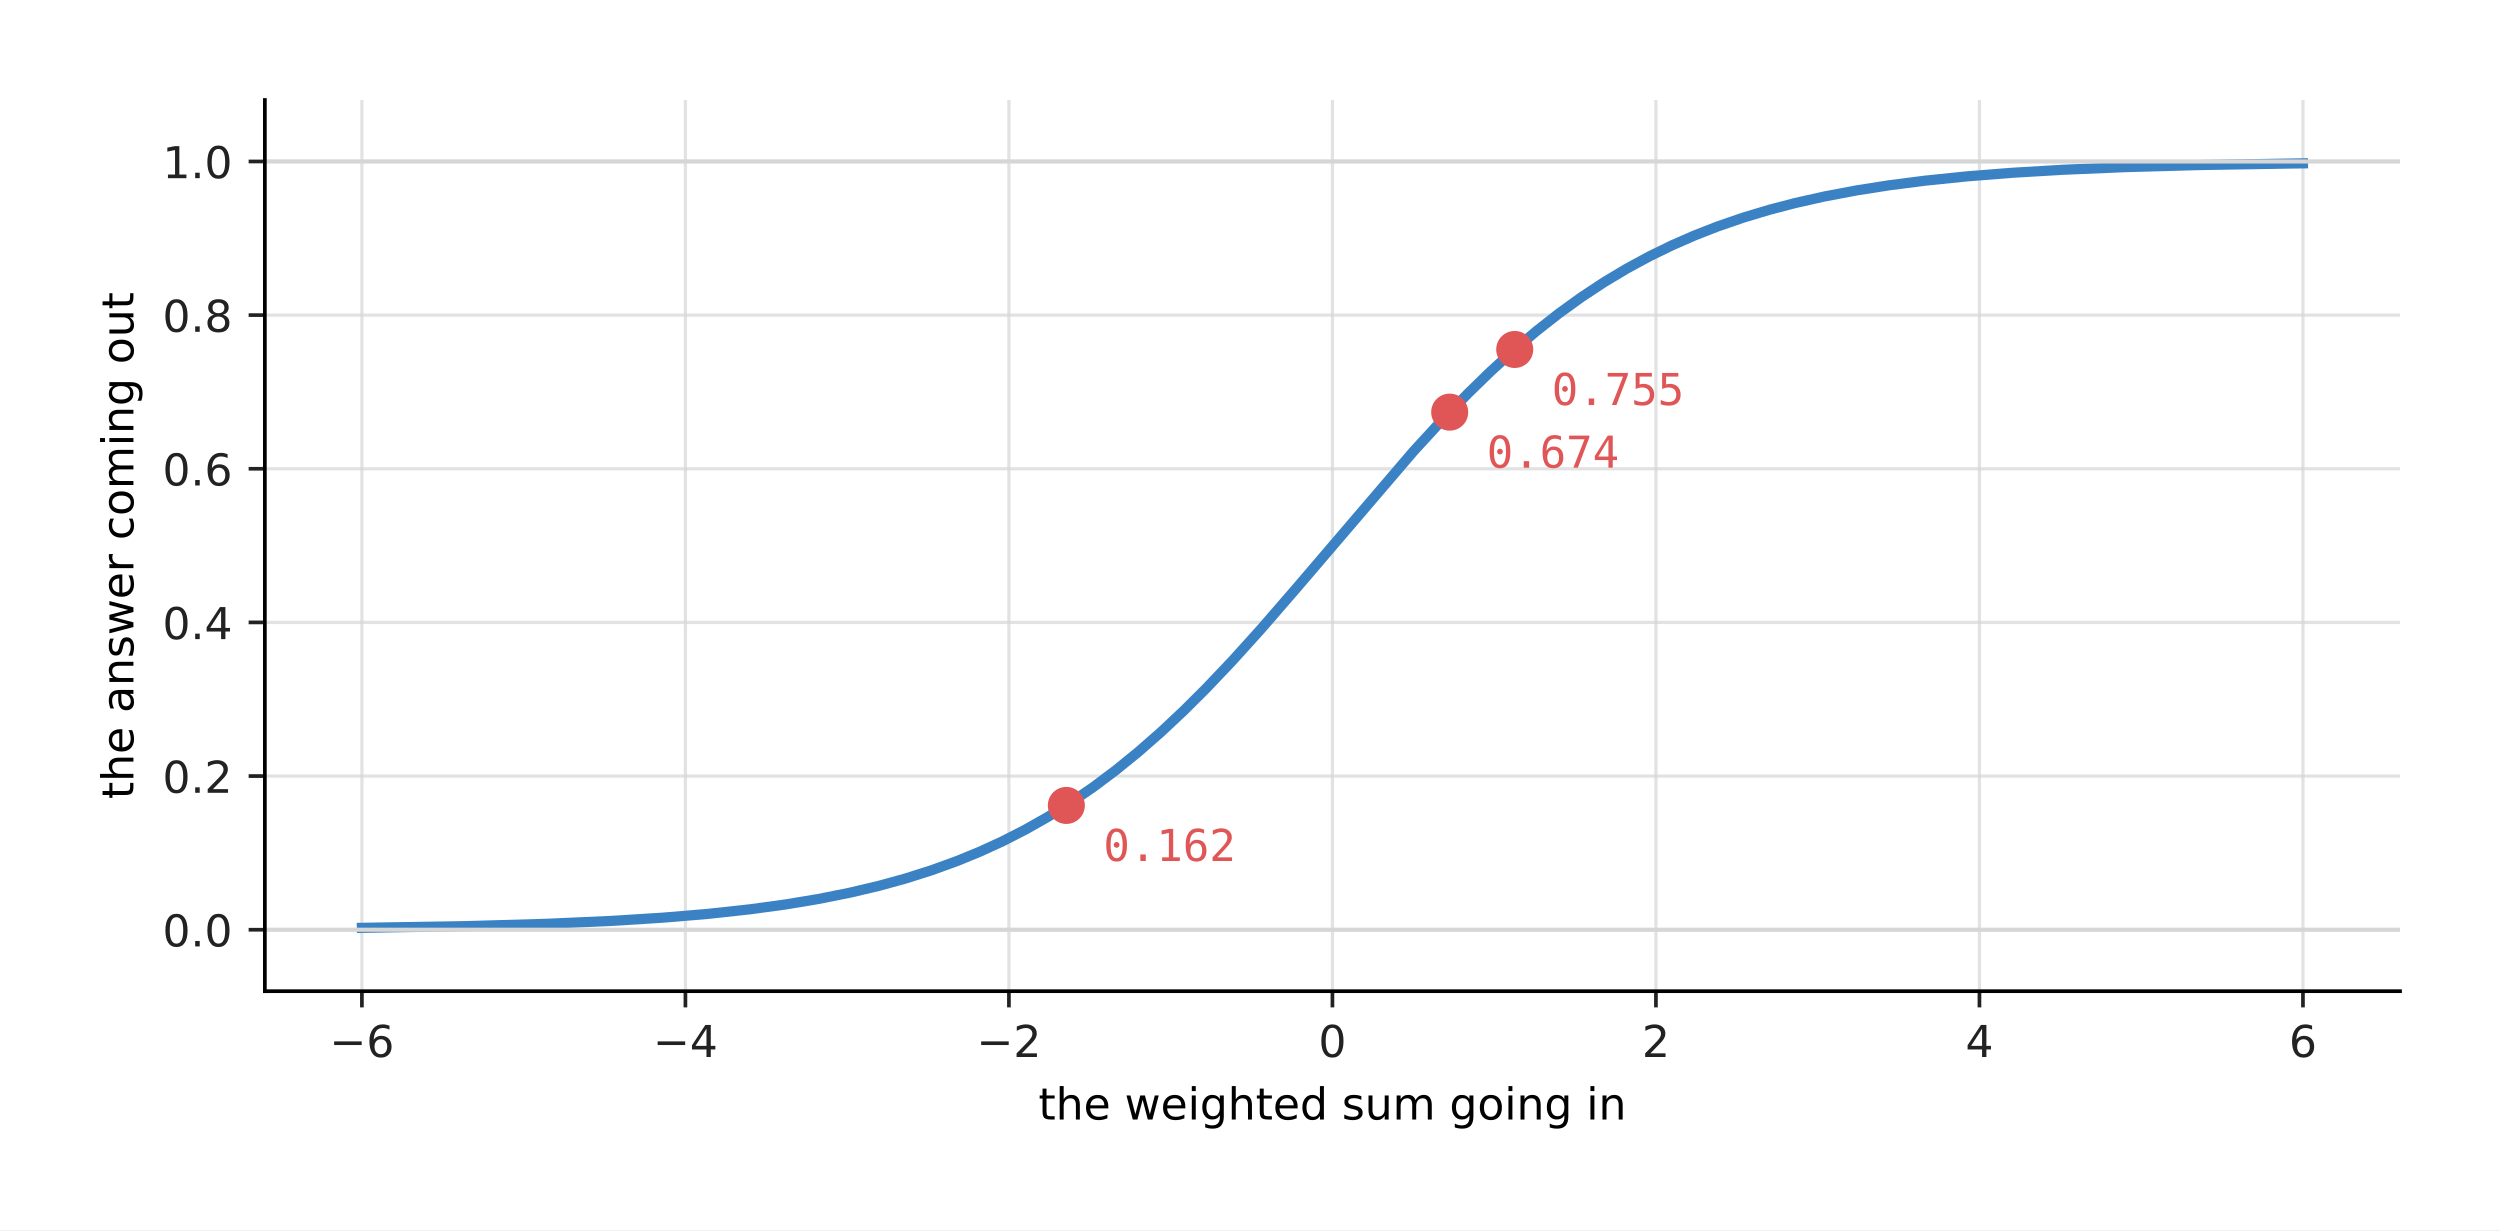
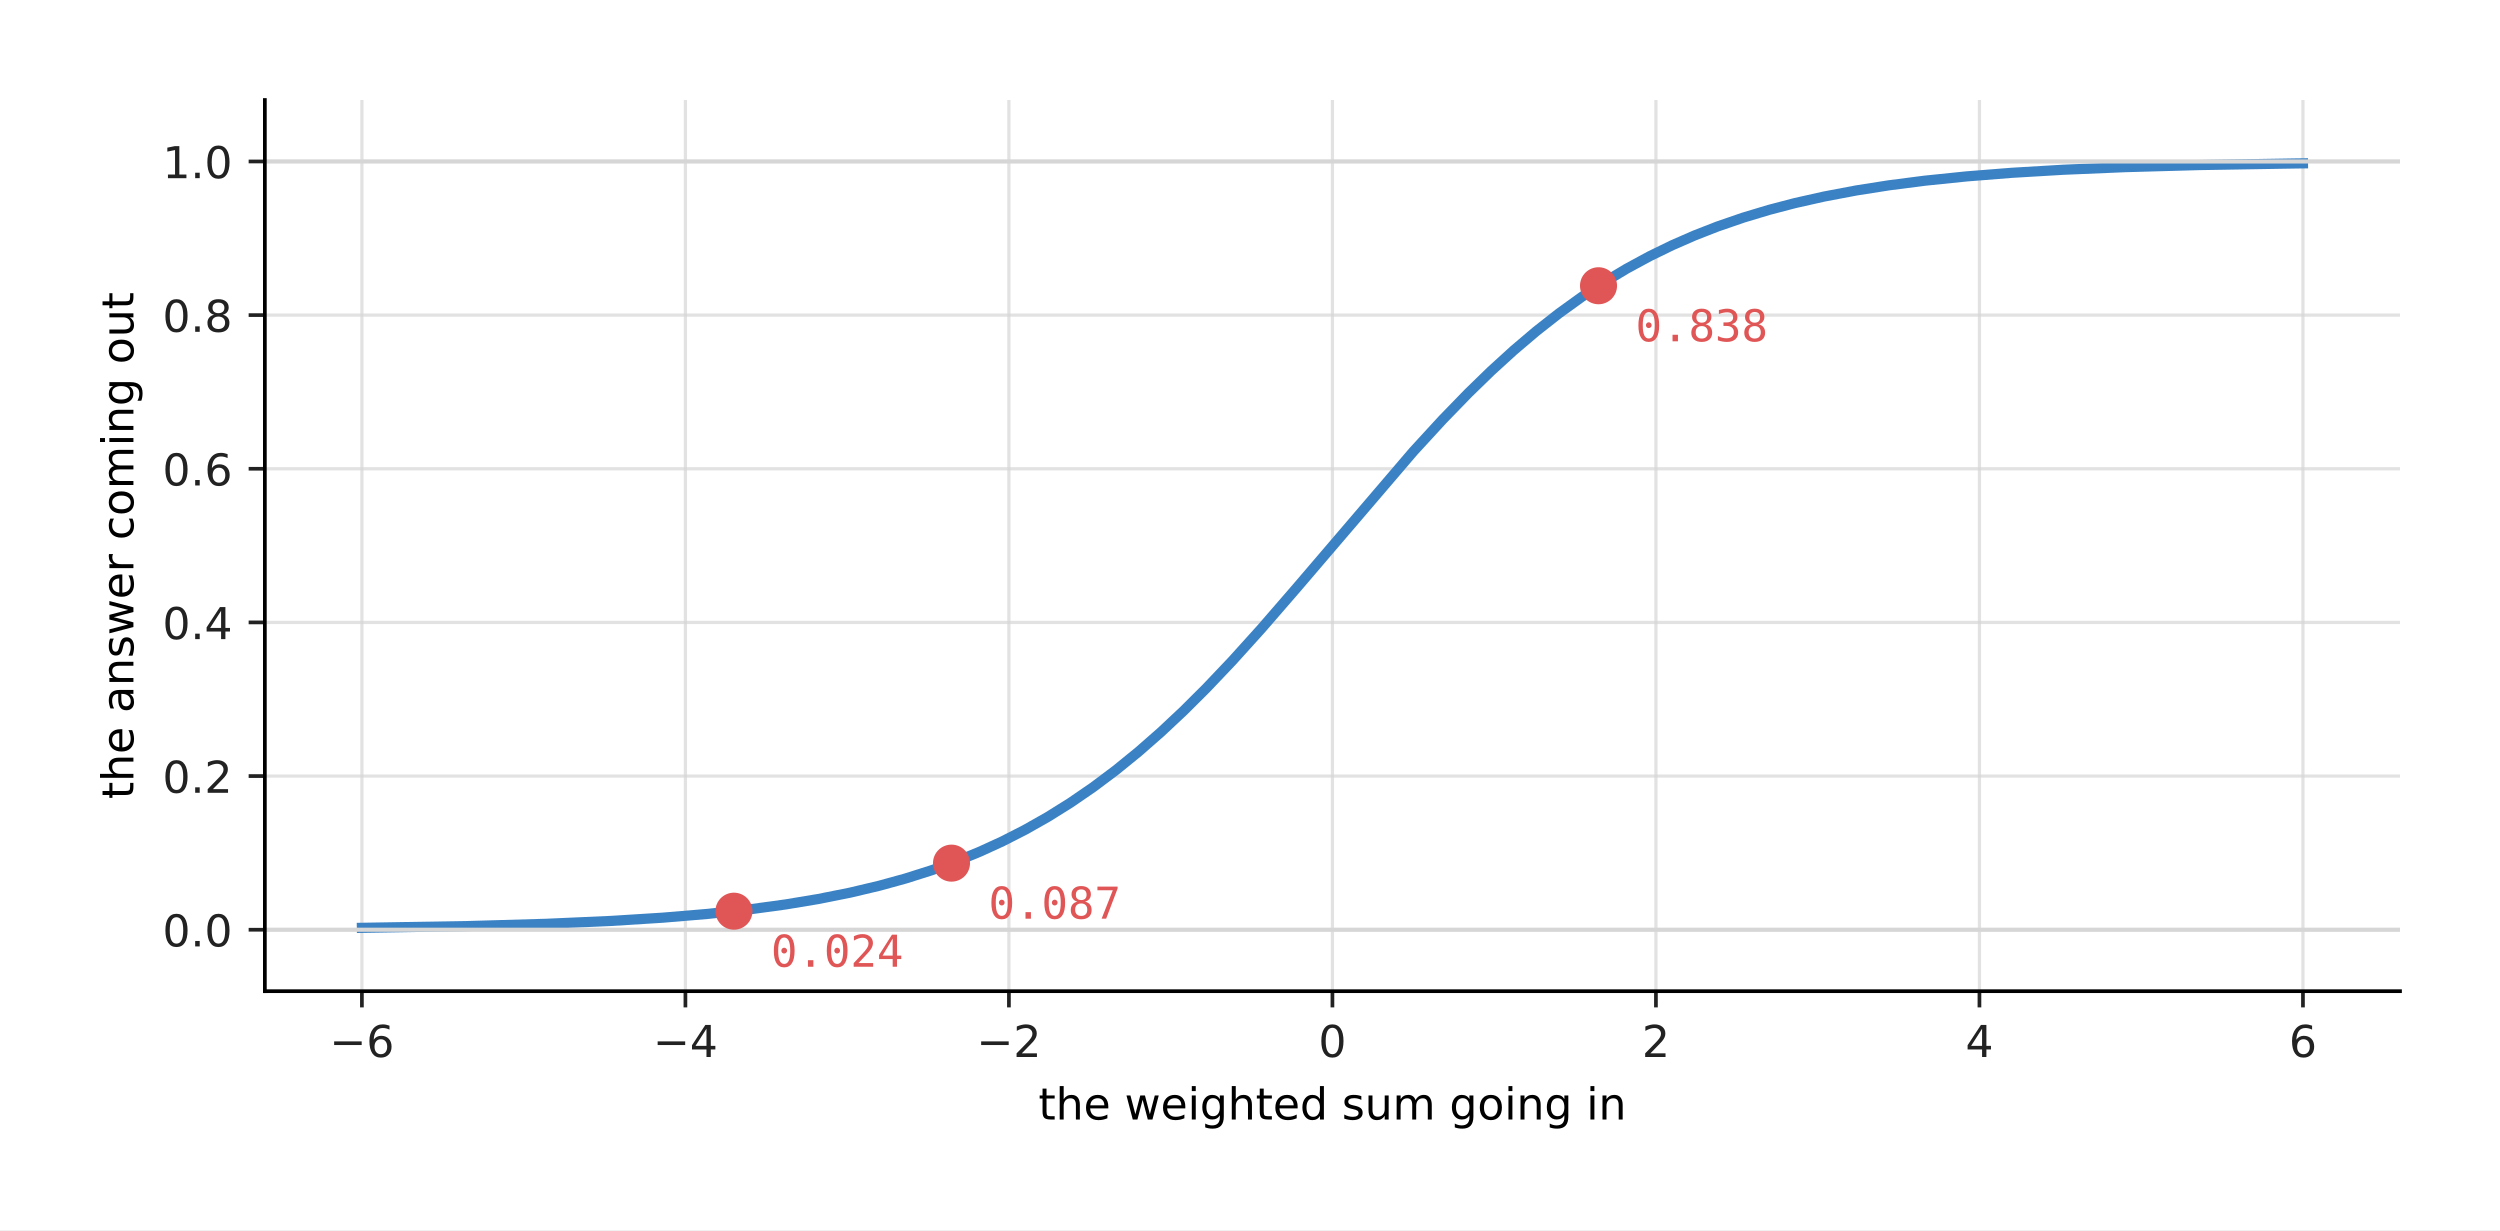
<svg xmlns="http://www.w3.org/2000/svg" xmlns:xlink="http://www.w3.org/1999/xlink" width="540.006pt" height="265.699pt" viewBox="0 0 540.006 265.699" version="1.1">
  <defs>
    <style type="text/css">*{stroke-linejoin: round; stroke-linecap: butt}</style>
  </defs>
  <g id="figure_1">
    <g id="patch_1">
      <path d="M 0 265.699  L 540.006 265.699  L 540.006 0  L 0 0  z " style="fill: #ffffff" />
    </g>
    <g id="axes_1">
      <g id="patch_2">
        <path d="M 57.209 214.098  L 518.406 214.098  L 518.406 21.6  L 57.209 21.6  z " style="fill: #ffffff" />
      </g>
      <g id="matplotlib.axis_1">
        <g id="xtick_1">
          <g id="line2d_1">
-             <path d="M 78.172 214.098  L 78.172 21.6  " clip-path="url(#p8dfd201d42)" style="fill: none; stroke: #d6d6d6; stroke-opacity: 0.7; stroke-width: 0.7; stroke-linecap: square" />
+             <path d="M 78.172 214.098  L 78.172 21.6  " clip-path="url(#pbea975beff)" style="fill: none; stroke: #d6d6d6; stroke-opacity: 0.7; stroke-width: 0.7; stroke-linecap: square" />
          </g>
          <g id="line2d_2">
            <defs>
-               <path id="m3f15ec0ef0" d="M 0 0  L 0 3.5  " style="stroke: #222222; stroke-width: 0.8" />
+               <path id="me11ac6f923" d="M 0 0  L 0 3.5  " style="stroke: #222222; stroke-width: 0.8" />
            </defs>
            <g>
-               <use xlink:href="#m3f15ec0ef0" x="78.172" y="214.098" style="fill: #222222; stroke: #222222; stroke-width: 0.8" />
+               <use xlink:href="#me11ac6f923" x="78.172" y="214.098" style="fill: #222222; stroke: #222222; stroke-width: 0.8" />
            </g>
          </g>
          <g id="text_1">
            <g style="fill: #222222" transform="translate(71.16971 228.3155) scale(0.095 -0.095)">
              <defs>
                <path id="DejaVuSans-c9c" d="M 678 2272  L 4684 2272  L 4684 1741  L 678 1741  L 678 2272  z " transform="scale(0.015625)" />
                <path id="DejaVuSans-19" d="M 2113 2584  Q 1688 2584 1439 2293  Q 1191 2003 1191 1497  Q 1191 994 1439 701  Q 1688 409 2113 409  Q 2538 409 2786 701  Q 3034 994 3034 1497  Q 3034 2003 2786 2293  Q 2538 2584 2113 2584  z M 3366 4563  L 3366 3988  Q 3128 4100 2886 4159  Q 2644 4219 2406 4219  Q 1781 4219 1451 3797  Q 1122 3375 1075 2522  Q 1259 2794 1537 2939  Q 1816 3084 2150 3084  Q 2853 3084 3261 2657  Q 3669 2231 3669 1497  Q 3669 778 3244 343  Q 2819 -91 2113 -91  Q 1303 -91 875 529  Q 447 1150 447 2328  Q 447 3434 972 4092  Q 1497 4750 2381 4750  Q 2619 4750 2861 4703  Q 3103 4656 3366 4563  z " transform="scale(0.015625)" />
              </defs>
              <use xlink:href="#DejaVuSans-c9c" />
              <use xlink:href="#DejaVuSans-19" transform="translate(83.79688 0)" />
            </g>
          </g>
        </g>
        <g id="xtick_2">
          <g id="line2d_3">
-             <path d="M 148.051 214.098  L 148.051 21.6  " clip-path="url(#p8dfd201d42)" style="fill: none; stroke: #d6d6d6; stroke-opacity: 0.7; stroke-width: 0.7; stroke-linecap: square" />
+             <path d="M 148.051 214.098  L 148.051 21.6  " clip-path="url(#pbea975beff)" style="fill: none; stroke: #d6d6d6; stroke-opacity: 0.7; stroke-width: 0.7; stroke-linecap: square" />
          </g>
          <g id="line2d_4">
            <g>
-               <use xlink:href="#m3f15ec0ef0" x="148.051" y="214.098" style="fill: #222222; stroke: #222222; stroke-width: 0.8" />
+               <use xlink:href="#me11ac6f923" x="148.051" y="214.098" style="fill: #222222; stroke: #222222; stroke-width: 0.8" />
            </g>
          </g>
          <g id="text_2">
            <g style="fill: #222222" transform="translate(141.0482 228.3155) scale(0.095 -0.095)">
              <defs>
                <path id="DejaVuSans-17" d="M 2419 4116  L 825 1625  L 2419 1625  L 2419 4116  z M 2253 4666  L 3047 4666  L 3047 1625  L 3713 1625  L 3713 1100  L 3047 1100  L 3047 0  L 2419 0  L 2419 1100  L 313 1100  L 313 1709  L 2253 4666  z " transform="scale(0.015625)" />
              </defs>
              <use xlink:href="#DejaVuSans-c9c" />
              <use xlink:href="#DejaVuSans-17" transform="translate(83.79688 0)" />
            </g>
          </g>
        </g>
        <g id="xtick_3">
          <g id="line2d_5">
-             <path d="M 217.929 214.098  L 217.929 21.6  " clip-path="url(#p8dfd201d42)" style="fill: none; stroke: #d6d6d6; stroke-opacity: 0.7; stroke-width: 0.7; stroke-linecap: square" />
+             <path d="M 217.929 214.098  L 217.929 21.6  " clip-path="url(#pbea975beff)" style="fill: none; stroke: #d6d6d6; stroke-opacity: 0.7; stroke-width: 0.7; stroke-linecap: square" />
          </g>
          <g id="line2d_6">
            <g>
-               <use xlink:href="#m3f15ec0ef0" x="217.929" y="214.098" style="fill: #222222; stroke: #222222; stroke-width: 0.8" />
+               <use xlink:href="#me11ac6f923" x="217.929" y="214.098" style="fill: #222222; stroke: #222222; stroke-width: 0.8" />
            </g>
          </g>
          <g id="text_3">
            <g style="fill: #222222" transform="translate(210.9266 228.3155) scale(0.095 -0.095)">
              <defs>
                <path id="DejaVuSans-15" d="M 1228 531  L 3431 531  L 3431 0  L 469 0  L 469 531  Q 828 903 1448 1529  Q 2069 2156 2228 2338  Q 2531 2678 2651 2914  Q 2772 3150 2772 3378  Q 2772 3750 2511 3984  Q 2250 4219 1831 4219  Q 1534 4219 1204 4116  Q 875 4013 500 3803  L 500 4441  Q 881 4594 1212 4672  Q 1544 4750 1819 4750  Q 2544 4750 2975 4387  Q 3406 4025 3406 3419  Q 3406 3131 3298 2873  Q 3191 2616 2906 2266  Q 2828 2175 2409 1742  Q 1991 1309 1228 531  z " transform="scale(0.015625)" />
              </defs>
              <use xlink:href="#DejaVuSans-c9c" />
              <use xlink:href="#DejaVuSans-15" transform="translate(83.79688 0)" />
            </g>
          </g>
        </g>
        <g id="xtick_4">
          <g id="line2d_7">
-             <path d="M 287.808 214.098  L 287.808 21.6  " clip-path="url(#p8dfd201d42)" style="fill: none; stroke: #d6d6d6; stroke-opacity: 0.7; stroke-width: 0.7; stroke-linecap: square" />
+             <path d="M 287.808 214.098  L 287.808 21.6  " clip-path="url(#pbea975beff)" style="fill: none; stroke: #d6d6d6; stroke-opacity: 0.7; stroke-width: 0.7; stroke-linecap: square" />
          </g>
          <g id="line2d_8">
            <g>
-               <use xlink:href="#m3f15ec0ef0" x="287.808" y="214.098" style="fill: #222222; stroke: #222222; stroke-width: 0.8" />
+               <use xlink:href="#me11ac6f923" x="287.808" y="214.098" style="fill: #222222; stroke: #222222; stroke-width: 0.8" />
            </g>
          </g>
          <g id="text_4">
            <g style="fill: #222222" transform="translate(284.7854 228.3155) scale(0.095 -0.095)">
              <defs>
                <path id="DejaVuSans-13" d="M 2034 4250  Q 1547 4250 1301 3770  Q 1056 3291 1056 2328  Q 1056 1369 1301 889  Q 1547 409 2034 409  Q 2525 409 2770 889  Q 3016 1369 3016 2328  Q 3016 3291 2770 3770  Q 2525 4250 2034 4250  z M 2034 4750  Q 2819 4750 3233 4129  Q 3647 3509 3647 2328  Q 3647 1150 3233 529  Q 2819 -91 2034 -91  Q 1250 -91 836 529  Q 422 1150 422 2328  Q 422 3509 836 4129  Q 1250 4750 2034 4750  z " transform="scale(0.015625)" />
              </defs>
              <use xlink:href="#DejaVuSans-13" />
            </g>
          </g>
        </g>
        <g id="xtick_5">
          <g id="line2d_9">
-             <path d="M 357.686 214.098  L 357.686 21.6  " clip-path="url(#p8dfd201d42)" style="fill: none; stroke: #d6d6d6; stroke-opacity: 0.7; stroke-width: 0.7; stroke-linecap: square" />
+             <path d="M 357.686 214.098  L 357.686 21.6  " clip-path="url(#pbea975beff)" style="fill: none; stroke: #d6d6d6; stroke-opacity: 0.7; stroke-width: 0.7; stroke-linecap: square" />
          </g>
          <g id="line2d_10">
            <g>
-               <use xlink:href="#m3f15ec0ef0" x="357.686" y="214.098" style="fill: #222222; stroke: #222222; stroke-width: 0.8" />
+               <use xlink:href="#me11ac6f923" x="357.686" y="214.098" style="fill: #222222; stroke: #222222; stroke-width: 0.8" />
            </g>
          </g>
          <g id="text_5">
            <g style="fill: #222222" transform="translate(354.6639 228.3155) scale(0.095 -0.095)">
              <use xlink:href="#DejaVuSans-15" />
            </g>
          </g>
        </g>
        <g id="xtick_6">
          <g id="line2d_11">
-             <path d="M 427.564 214.098  L 427.564 21.6  " clip-path="url(#p8dfd201d42)" style="fill: none; stroke: #d6d6d6; stroke-opacity: 0.7; stroke-width: 0.7; stroke-linecap: square" />
+             <path d="M 427.564 214.098  L 427.564 21.6  " clip-path="url(#pbea975beff)" style="fill: none; stroke: #d6d6d6; stroke-opacity: 0.7; stroke-width: 0.7; stroke-linecap: square" />
          </g>
          <g id="line2d_12">
            <g>
-               <use xlink:href="#m3f15ec0ef0" x="427.564" y="214.098" style="fill: #222222; stroke: #222222; stroke-width: 0.8" />
+               <use xlink:href="#me11ac6f923" x="427.564" y="214.098" style="fill: #222222; stroke: #222222; stroke-width: 0.8" />
            </g>
          </g>
          <g id="text_6">
            <g style="fill: #222222" transform="translate(424.5423 228.3155) scale(0.095 -0.095)">
              <use xlink:href="#DejaVuSans-17" />
            </g>
          </g>
        </g>
        <g id="xtick_7">
          <g id="line2d_13">
-             <path d="M 497.443 214.098  L 497.443 21.6  " clip-path="url(#p8dfd201d42)" style="fill: none; stroke: #d6d6d6; stroke-opacity: 0.7; stroke-width: 0.7; stroke-linecap: square" />
+             <path d="M 497.443 214.098  L 497.443 21.6  " clip-path="url(#pbea975beff)" style="fill: none; stroke: #d6d6d6; stroke-opacity: 0.7; stroke-width: 0.7; stroke-linecap: square" />
          </g>
          <g id="line2d_14">
            <g>
-               <use xlink:href="#m3f15ec0ef0" x="497.443" y="214.098" style="fill: #222222; stroke: #222222; stroke-width: 0.8" />
+               <use xlink:href="#me11ac6f923" x="497.443" y="214.098" style="fill: #222222; stroke: #222222; stroke-width: 0.8" />
            </g>
          </g>
          <g id="text_7">
            <g style="fill: #222222" transform="translate(494.4208 228.3155) scale(0.095 -0.095)">
              <use xlink:href="#DejaVuSans-19" />
            </g>
          </g>
        </g>
        <g id="text_8">
          <g transform="translate(224.312 241.8163) scale(0.095 -0.095)">
            <defs>
              <path id="DejaVuSans-57" d="M 1172 4494  L 1172 3500  L 2356 3500  L 2356 3053  L 1172 3053  L 1172 1153  Q 1172 725 1289 603  Q 1406 481 1766 481  L 2356 481  L 2356 0  L 1766 0  Q 1100 0 847 248  Q 594 497 594 1153  L 594 3053  L 172 3053  L 172 3500  L 594 3500  L 594 4494  L 1172 4494  z " transform="scale(0.015625)" />
              <path id="DejaVuSans-4b" d="M 3513 2113  L 3513 0  L 2938 0  L 2938 2094  Q 2938 2591 2744 2837  Q 2550 3084 2163 3084  Q 1697 3084 1428 2787  Q 1159 2491 1159 1978  L 1159 0  L 581 0  L 581 4863  L 1159 4863  L 1159 2956  Q 1366 3272 1645 3428  Q 1925 3584 2291 3584  Q 2894 3584 3203 3211  Q 3513 2838 3513 2113  z " transform="scale(0.015625)" />
              <path id="DejaVuSans-48" d="M 3597 1894  L 3597 1613  L 953 1613  Q 991 1019 1311 708  Q 1631 397 2203 397  Q 2534 397 2845 478  Q 3156 559 3463 722  L 3463 178  Q 3153 47 2828 -22  Q 2503 -91 2169 -91  Q 1331 -91 842 396  Q 353 884 353 1716  Q 353 2575 817 3079  Q 1281 3584 2069 3584  Q 2775 3584 3186 3129  Q 3597 2675 3597 1894  z M 3022 2063  Q 3016 2534 2758 2815  Q 2500 3097 2075 3097  Q 1594 3097 1305 2825  Q 1016 2553 972 2059  L 3022 2063  z " transform="scale(0.015625)" />
              <path id="DejaVuSans-3" transform="scale(0.015625)" />
              <path id="DejaVuSans-5a" d="M 269 3500  L 844 3500  L 1563 769  L 2278 3500  L 2956 3500  L 3675 769  L 4391 3500  L 4966 3500  L 4050 0  L 3372 0  L 2619 2869  L 1863 0  L 1184 0  L 269 3500  z " transform="scale(0.015625)" />
              <path id="DejaVuSans-4c" d="M 603 3500  L 1178 3500  L 1178 0  L 603 0  L 603 3500  z M 603 4863  L 1178 4863  L 1178 4134  L 603 4134  L 603 4863  z " transform="scale(0.015625)" />
              <path id="DejaVuSans-4a" d="M 2906 1791  Q 2906 2416 2648 2759  Q 2391 3103 1925 3103  Q 1463 3103 1205 2759  Q 947 2416 947 1791  Q 947 1169 1205 825  Q 1463 481 1925 481  Q 2391 481 2648 825  Q 2906 1169 2906 1791  z M 3481 434  Q 3481 -459 3084 -895  Q 2688 -1331 1869 -1331  Q 1566 -1331 1297 -1286  Q 1028 -1241 775 -1147  L 775 -588  Q 1028 -725 1275 -790  Q 1522 -856 1778 -856  Q 2344 -856 2625 -561  Q 2906 -266 2906 331  L 2906 616  Q 2728 306 2450 153  Q 2172 0 1784 0  Q 1141 0 747 490  Q 353 981 353 1791  Q 353 2603 747 3093  Q 1141 3584 1784 3584  Q 2172 3584 2450 3431  Q 2728 3278 2906 2969  L 2906 3500  L 3481 3500  L 3481 434  z " transform="scale(0.015625)" />
              <path id="DejaVuSans-47" d="M 2906 2969  L 2906 4863  L 3481 4863  L 3481 0  L 2906 0  L 2906 525  Q 2725 213 2448 61  Q 2172 -91 1784 -91  Q 1150 -91 751 415  Q 353 922 353 1747  Q 353 2572 751 3078  Q 1150 3584 1784 3584  Q 2172 3584 2448 3432  Q 2725 3281 2906 2969  z M 947 1747  Q 947 1113 1208 752  Q 1469 391 1925 391  Q 2381 391 2643 752  Q 2906 1113 2906 1747  Q 2906 2381 2643 2742  Q 2381 3103 1925 3103  Q 1469 3103 1208 2742  Q 947 2381 947 1747  z " transform="scale(0.015625)" />
              <path id="DejaVuSans-56" d="M 2834 3397  L 2834 2853  Q 2591 2978 2328 3040  Q 2066 3103 1784 3103  Q 1356 3103 1142 2972  Q 928 2841 928 2578  Q 928 2378 1081 2264  Q 1234 2150 1697 2047  L 1894 2003  Q 2506 1872 2764 1633  Q 3022 1394 3022 966  Q 3022 478 2636 193  Q 2250 -91 1575 -91  Q 1294 -91 989 -36  Q 684 19 347 128  L 347 722  Q 666 556 975 473  Q 1284 391 1588 391  Q 1994 391 2212 530  Q 2431 669 2431 922  Q 2431 1156 2273 1281  Q 2116 1406 1581 1522  L 1381 1569  Q 847 1681 609 1914  Q 372 2147 372 2553  Q 372 3047 722 3315  Q 1072 3584 1716 3584  Q 2034 3584 2315 3537  Q 2597 3491 2834 3397  z " transform="scale(0.015625)" />
              <path id="DejaVuSans-58" d="M 544 1381  L 544 3500  L 1119 3500  L 1119 1403  Q 1119 906 1312 657  Q 1506 409 1894 409  Q 2359 409 2629 706  Q 2900 1003 2900 1516  L 2900 3500  L 3475 3500  L 3475 0  L 2900 0  L 2900 538  Q 2691 219 2414 64  Q 2138 -91 1772 -91  Q 1169 -91 856 284  Q 544 659 544 1381  z M 1991 3584  L 1991 3584  z " transform="scale(0.015625)" />
              <path id="DejaVuSans-50" d="M 3328 2828  Q 3544 3216 3844 3400  Q 4144 3584 4550 3584  Q 5097 3584 5394 3201  Q 5691 2819 5691 2113  L 5691 0  L 5113 0  L 5113 2094  Q 5113 2597 4934 2840  Q 4756 3084 4391 3084  Q 3944 3084 3684 2787  Q 3425 2491 3425 1978  L 3425 0  L 2847 0  L 2847 2094  Q 2847 2600 2669 2842  Q 2491 3084 2119 3084  Q 1678 3084 1418 2786  Q 1159 2488 1159 1978  L 1159 0  L 581 0  L 581 3500  L 1159 3500  L 1159 2956  Q 1356 3278 1631 3431  Q 1906 3584 2284 3584  Q 2666 3584 2933 3390  Q 3200 3197 3328 2828  z " transform="scale(0.015625)" />
              <path id="DejaVuSans-52" d="M 1959 3097  Q 1497 3097 1228 2736  Q 959 2375 959 1747  Q 959 1119 1226 758  Q 1494 397 1959 397  Q 2419 397 2687 759  Q 2956 1122 2956 1747  Q 2956 2369 2687 2733  Q 2419 3097 1959 3097  z M 1959 3584  Q 2709 3584 3137 3096  Q 3566 2609 3566 1747  Q 3566 888 3137 398  Q 2709 -91 1959 -91  Q 1206 -91 779 398  Q 353 888 353 1747  Q 353 2609 779 3096  Q 1206 3584 1959 3584  z " transform="scale(0.015625)" />
              <path id="DejaVuSans-51" d="M 3513 2113  L 3513 0  L 2938 0  L 2938 2094  Q 2938 2591 2744 2837  Q 2550 3084 2163 3084  Q 1697 3084 1428 2787  Q 1159 2491 1159 1978  L 1159 0  L 581 0  L 581 3500  L 1159 3500  L 1159 2956  Q 1366 3272 1645 3428  Q 1925 3584 2291 3584  Q 2894 3584 3203 3211  Q 3513 2838 3513 2113  z " transform="scale(0.015625)" />
            </defs>
            <use xlink:href="#DejaVuSans-57" />
            <use xlink:href="#DejaVuSans-4b" transform="translate(39.20312 0)" />
            <use xlink:href="#DejaVuSans-48" transform="translate(102.5781 0)" />
            <use xlink:href="#DejaVuSans-3" transform="translate(164.1094 0)" />
            <use xlink:href="#DejaVuSans-5a" transform="translate(195.8906 0)" />
            <use xlink:href="#DejaVuSans-48" transform="translate(277.6719 0)" />
            <use xlink:href="#DejaVuSans-4c" transform="translate(339.2031 0)" />
            <use xlink:href="#DejaVuSans-4a" transform="translate(366.9844 0)" />
            <use xlink:href="#DejaVuSans-4b" transform="translate(430.4688 0)" />
            <use xlink:href="#DejaVuSans-57" transform="translate(493.8438 0)" />
            <use xlink:href="#DejaVuSans-48" transform="translate(533.0469 0)" />
            <use xlink:href="#DejaVuSans-47" transform="translate(594.5781 0)" />
            <use xlink:href="#DejaVuSans-3" transform="translate(658.0625 0)" />
            <use xlink:href="#DejaVuSans-56" transform="translate(689.8438 0)" />
            <use xlink:href="#DejaVuSans-58" transform="translate(741.9375 0)" />
            <use xlink:href="#DejaVuSans-50" transform="translate(805.3125 0)" />
            <use xlink:href="#DejaVuSans-3" transform="translate(902.7188 0)" />
            <use xlink:href="#DejaVuSans-4a" transform="translate(934.5 0)" />
            <use xlink:href="#DejaVuSans-52" transform="translate(997.9844 0)" />
            <use xlink:href="#DejaVuSans-4c" transform="translate(1059.172 0)" />
            <use xlink:href="#DejaVuSans-51" transform="translate(1086.953 0)" />
            <use xlink:href="#DejaVuSans-4a" transform="translate(1150.328 0)" />
            <use xlink:href="#DejaVuSans-3" transform="translate(1213.812 0)" />
            <use xlink:href="#DejaVuSans-4c" transform="translate(1245.594 0)" />
            <use xlink:href="#DejaVuSans-51" transform="translate(1273.375 0)" />
          </g>
        </g>
      </g>
      <g id="matplotlib.axis_2">
        <g id="ytick_1">
          <g id="line2d_15">
-             <path d="M 57.209 200.822  L 518.406 200.822  " clip-path="url(#p8dfd201d42)" style="fill: none; stroke: #d6d6d6; stroke-opacity: 0.7; stroke-width: 0.7; stroke-linecap: square" />
+             <path d="M 57.209 200.822  L 518.406 200.822  " clip-path="url(#pbea975beff)" style="fill: none; stroke: #d6d6d6; stroke-opacity: 0.7; stroke-width: 0.7; stroke-linecap: square" />
          </g>
          <g id="line2d_16">
            <defs>
-               <path id="m5bce397b2a" d="M 0 0  L -3.5 0  " style="stroke: #222222; stroke-width: 0.8" />
+               <path id="mde65f0d5f0" d="M 0 0  L -3.5 0  " style="stroke: #222222; stroke-width: 0.8" />
            </defs>
            <g>
-               <use xlink:href="#m5bce397b2a" x="57.209" y="200.822" style="fill: #222222; stroke: #222222; stroke-width: 0.8" />
+               <use xlink:href="#mde65f0d5f0" x="57.209" y="200.822" style="fill: #222222; stroke: #222222; stroke-width: 0.8" />
            </g>
          </g>
          <g id="text_9">
            <g style="fill: #222222" transform="translate(35.10074 204.431) scale(0.095 -0.095)">
              <defs>
                <path id="DejaVuSans-11" d="M 684 794  L 1344 794  L 1344 0  L 684 0  L 684 794  z " transform="scale(0.015625)" />
              </defs>
              <use xlink:href="#DejaVuSans-13" />
              <use xlink:href="#DejaVuSans-11" transform="translate(63.625 0)" />
              <use xlink:href="#DejaVuSans-13" transform="translate(95.40625 0)" />
            </g>
          </g>
        </g>
        <g id="ytick_2">
          <g id="line2d_17">
-             <path d="M 57.209 167.633  L 518.406 167.633  " clip-path="url(#p8dfd201d42)" style="fill: none; stroke: #d6d6d6; stroke-opacity: 0.7; stroke-width: 0.7; stroke-linecap: square" />
+             <path d="M 57.209 167.633  L 518.406 167.633  " clip-path="url(#pbea975beff)" style="fill: none; stroke: #d6d6d6; stroke-opacity: 0.7; stroke-width: 0.7; stroke-linecap: square" />
          </g>
          <g id="line2d_18">
            <g>
-               <use xlink:href="#m5bce397b2a" x="57.209" y="167.633" style="fill: #222222; stroke: #222222; stroke-width: 0.8" />
+               <use xlink:href="#mde65f0d5f0" x="57.209" y="167.633" style="fill: #222222; stroke: #222222; stroke-width: 0.8" />
            </g>
          </g>
          <g id="text_10">
            <g style="fill: #222222" transform="translate(35.10074 171.2417) scale(0.095 -0.095)">
              <use xlink:href="#DejaVuSans-13" />
              <use xlink:href="#DejaVuSans-11" transform="translate(63.625 0)" />
              <use xlink:href="#DejaVuSans-15" transform="translate(95.40625 0)" />
            </g>
          </g>
        </g>
        <g id="ytick_3">
          <g id="line2d_19">
-             <path d="M 57.209 134.444  L 518.406 134.444  " clip-path="url(#p8dfd201d42)" style="fill: none; stroke: #d6d6d6; stroke-opacity: 0.7; stroke-width: 0.7; stroke-linecap: square" />
+             <path d="M 57.209 134.444  L 518.406 134.444  " clip-path="url(#pbea975beff)" style="fill: none; stroke: #d6d6d6; stroke-opacity: 0.7; stroke-width: 0.7; stroke-linecap: square" />
          </g>
          <g id="line2d_20">
            <g>
-               <use xlink:href="#m5bce397b2a" x="57.209" y="134.444" style="fill: #222222; stroke: #222222; stroke-width: 0.8" />
+               <use xlink:href="#mde65f0d5f0" x="57.209" y="134.444" style="fill: #222222; stroke: #222222; stroke-width: 0.8" />
            </g>
          </g>
          <g id="text_11">
            <g style="fill: #222222" transform="translate(35.10074 138.0524) scale(0.095 -0.095)">
              <use xlink:href="#DejaVuSans-13" />
              <use xlink:href="#DejaVuSans-11" transform="translate(63.625 0)" />
              <use xlink:href="#DejaVuSans-17" transform="translate(95.40625 0)" />
            </g>
          </g>
        </g>
        <g id="ytick_4">
          <g id="line2d_21">
-             <path d="M 57.209 101.254  L 518.406 101.254  " clip-path="url(#p8dfd201d42)" style="fill: none; stroke: #d6d6d6; stroke-opacity: 0.7; stroke-width: 0.7; stroke-linecap: square" />
+             <path d="M 57.209 101.254  L 518.406 101.254  " clip-path="url(#pbea975beff)" style="fill: none; stroke: #d6d6d6; stroke-opacity: 0.7; stroke-width: 0.7; stroke-linecap: square" />
          </g>
          <g id="line2d_22">
            <g>
-               <use xlink:href="#m5bce397b2a" x="57.209" y="101.254" style="fill: #222222; stroke: #222222; stroke-width: 0.8" />
+               <use xlink:href="#mde65f0d5f0" x="57.209" y="101.254" style="fill: #222222; stroke: #222222; stroke-width: 0.8" />
            </g>
          </g>
          <g id="text_12">
            <g style="fill: #222222" transform="translate(35.10074 104.8631) scale(0.095 -0.095)">
              <use xlink:href="#DejaVuSans-13" />
              <use xlink:href="#DejaVuSans-11" transform="translate(63.625 0)" />
              <use xlink:href="#DejaVuSans-19" transform="translate(95.40625 0)" />
            </g>
          </g>
        </g>
        <g id="ytick_5">
          <g id="line2d_23">
-             <path d="M 57.209 68.065  L 518.406 68.065  " clip-path="url(#p8dfd201d42)" style="fill: none; stroke: #d6d6d6; stroke-opacity: 0.7; stroke-width: 0.7; stroke-linecap: square" />
+             <path d="M 57.209 68.065  L 518.406 68.065  " clip-path="url(#pbea975beff)" style="fill: none; stroke: #d6d6d6; stroke-opacity: 0.7; stroke-width: 0.7; stroke-linecap: square" />
          </g>
          <g id="line2d_24">
            <g>
-               <use xlink:href="#m5bce397b2a" x="57.209" y="68.065" style="fill: #222222; stroke: #222222; stroke-width: 0.8" />
+               <use xlink:href="#mde65f0d5f0" x="57.209" y="68.065" style="fill: #222222; stroke: #222222; stroke-width: 0.8" />
            </g>
          </g>
          <g id="text_13">
            <g style="fill: #222222" transform="translate(35.10074 71.67387) scale(0.095 -0.095)">
              <defs>
                <path id="DejaVuSans-1b" d="M 2034 2216  Q 1584 2216 1326 1975  Q 1069 1734 1069 1313  Q 1069 891 1326 650  Q 1584 409 2034 409  Q 2484 409 2743 651  Q 3003 894 3003 1313  Q 3003 1734 2745 1975  Q 2488 2216 2034 2216  z M 1403 2484  Q 997 2584 770 2862  Q 544 3141 544 3541  Q 544 4100 942 4425  Q 1341 4750 2034 4750  Q 2731 4750 3128 4425  Q 3525 4100 3525 3541  Q 3525 3141 3298 2862  Q 3072 2584 2669 2484  Q 3125 2378 3379 2068  Q 3634 1759 3634 1313  Q 3634 634 3220 271  Q 2806 -91 2034 -91  Q 1263 -91 848 271  Q 434 634 434 1313  Q 434 1759 690 2068  Q 947 2378 1403 2484  z M 1172 3481  Q 1172 3119 1398 2916  Q 1625 2713 2034 2713  Q 2441 2713 2670 2916  Q 2900 3119 2900 3481  Q 2900 3844 2670 4047  Q 2441 4250 2034 4250  Q 1625 4250 1398 4047  Q 1172 3844 1172 3481  z " transform="scale(0.015625)" />
              </defs>
              <use xlink:href="#DejaVuSans-13" />
              <use xlink:href="#DejaVuSans-11" transform="translate(63.625 0)" />
              <use xlink:href="#DejaVuSans-1b" transform="translate(95.40625 0)" />
            </g>
          </g>
        </g>
        <g id="ytick_6">
          <g id="line2d_25">
-             <path d="M 57.209 34.876  L 518.406 34.876  " clip-path="url(#p8dfd201d42)" style="fill: none; stroke: #d6d6d6; stroke-opacity: 0.7; stroke-width: 0.7; stroke-linecap: square" />
+             <path d="M 57.209 34.876  L 518.406 34.876  " clip-path="url(#pbea975beff)" style="fill: none; stroke: #d6d6d6; stroke-opacity: 0.7; stroke-width: 0.7; stroke-linecap: square" />
          </g>
          <g id="line2d_26">
            <g>
-               <use xlink:href="#m5bce397b2a" x="57.209" y="34.876" style="fill: #222222; stroke: #222222; stroke-width: 0.8" />
+               <use xlink:href="#mde65f0d5f0" x="57.209" y="34.876" style="fill: #222222; stroke: #222222; stroke-width: 0.8" />
            </g>
          </g>
          <g id="text_14">
            <g style="fill: #222222" transform="translate(35.10074 38.48459) scale(0.095 -0.095)">
              <defs>
                <path id="DejaVuSans-14" d="M 794 531  L 1825 531  L 1825 4091  L 703 3866  L 703 4441  L 1819 4666  L 2450 4666  L 2450 531  L 3481 531  L 3481 0  L 794 0  L 794 531  z " transform="scale(0.015625)" />
              </defs>
              <use xlink:href="#DejaVuSans-14" />
              <use xlink:href="#DejaVuSans-11" transform="translate(63.625 0)" />
              <use xlink:href="#DejaVuSans-13" transform="translate(95.40625 0)" />
            </g>
          </g>
        </g>
        <g id="text_15">
          <g transform="translate(28.81852 172.5978) rotate(-90) scale(0.095 -0.095)">
            <defs>
              <path id="DejaVuSans-44" d="M 2194 1759  Q 1497 1759 1228 1600  Q 959 1441 959 1056  Q 959 750 1161 570  Q 1363 391 1709 391  Q 2188 391 2477 730  Q 2766 1069 2766 1631  L 2766 1759  L 2194 1759  z M 3341 1997  L 3341 0  L 2766 0  L 2766 531  Q 2569 213 2275 61  Q 1981 -91 1556 -91  Q 1019 -91 701 211  Q 384 513 384 1019  Q 384 1609 779 1909  Q 1175 2209 1959 2209  L 2766 2209  L 2766 2266  Q 2766 2663 2505 2880  Q 2244 3097 1772 3097  Q 1472 3097 1187 3025  Q 903 2953 641 2809  L 641 3341  Q 956 3463 1253 3523  Q 1550 3584 1831 3584  Q 2591 3584 2966 3190  Q 3341 2797 3341 1997  z " transform="scale(0.015625)" />
              <path id="DejaVuSans-55" d="M 2631 2963  Q 2534 3019 2420 3045  Q 2306 3072 2169 3072  Q 1681 3072 1420 2755  Q 1159 2438 1159 1844  L 1159 0  L 581 0  L 581 3500  L 1159 3500  L 1159 2956  Q 1341 3275 1631 3429  Q 1922 3584 2338 3584  Q 2397 3584 2469 3576  Q 2541 3569 2628 3553  L 2631 2963  z " transform="scale(0.015625)" />
              <path id="DejaVuSans-46" d="M 3122 3366  L 3122 2828  Q 2878 2963 2633 3030  Q 2388 3097 2138 3097  Q 1578 3097 1268 2742  Q 959 2388 959 1747  Q 959 1106 1268 751  Q 1578 397 2138 397  Q 2388 397 2633 464  Q 2878 531 3122 666  L 3122 134  Q 2881 22 2623 -34  Q 2366 -91 2075 -91  Q 1284 -91 818 406  Q 353 903 353 1747  Q 353 2603 823 3093  Q 1294 3584 2113 3584  Q 2378 3584 2631 3529  Q 2884 3475 3122 3366  z " transform="scale(0.015625)" />
            </defs>
            <use xlink:href="#DejaVuSans-57" />
            <use xlink:href="#DejaVuSans-4b" transform="translate(39.20312 0)" />
            <use xlink:href="#DejaVuSans-48" transform="translate(102.5781 0)" />
            <use xlink:href="#DejaVuSans-3" transform="translate(164.1094 0)" />
            <use xlink:href="#DejaVuSans-44" transform="translate(195.8906 0)" />
            <use xlink:href="#DejaVuSans-51" transform="translate(257.1719 0)" />
            <use xlink:href="#DejaVuSans-56" transform="translate(320.5469 0)" />
            <use xlink:href="#DejaVuSans-5a" transform="translate(372.6406 0)" />
            <use xlink:href="#DejaVuSans-48" transform="translate(454.4219 0)" />
            <use xlink:href="#DejaVuSans-55" transform="translate(515.9531 0)" />
            <use xlink:href="#DejaVuSans-3" transform="translate(557.0625 0)" />
            <use xlink:href="#DejaVuSans-46" transform="translate(588.8438 0)" />
            <use xlink:href="#DejaVuSans-52" transform="translate(643.8281 0)" />
            <use xlink:href="#DejaVuSans-50" transform="translate(705.0156 0)" />
            <use xlink:href="#DejaVuSans-4c" transform="translate(802.4219 0)" />
            <use xlink:href="#DejaVuSans-51" transform="translate(830.2031 0)" />
            <use xlink:href="#DejaVuSans-4a" transform="translate(893.5781 0)" />
            <use xlink:href="#DejaVuSans-3" transform="translate(957.0625 0)" />
            <use xlink:href="#DejaVuSans-52" transform="translate(988.8438 0)" />
            <use xlink:href="#DejaVuSans-58" transform="translate(1050.031 0)" />
            <use xlink:href="#DejaVuSans-57" transform="translate(1113.406 0)" />
          </g>
        </g>
      </g>
      <g id="line2d_27">
-         <path d="M 78.172 200.412  L 101.232 200.03  L 118.003 199.546  L 131.979 198.925  L 143.159 198.221  L 152.942 197.398  L 162.026 196.408  L 169.713 195.358  L 176.701 194.197  L 183.689 192.801  L 189.978 191.309  L 195.568 189.769  L 201.158 187.999  L 206.749 185.973  L 211.64 183.968  L 216.532 181.727  L 221.423 179.231  L 226.315 176.463  L 231.206 173.407  L 236.098 170.051  L 240.989 166.387  L 245.881 162.41  L 250.772 158.122  L 255.664 153.534  L 260.555 148.662  L 266.145 142.777  L 272.434 135.814  L 280.121 126.939  L 305.277 97.527  L 311.566 90.677  L 317.157 84.914  L 322.048 80.161  L 326.94 75.7  L 331.831 71.546  L 336.723 67.703  L 341.614 64.171  L 346.505 60.945  L 351.397 58.014  L 356.288 55.365  L 361.18 52.98  L 366.071 50.842  L 370.963 48.933  L 376.553 47.007  L 382.144 45.326  L 387.734 43.864  L 394.023 42.451  L 401.011 41.13  L 407.999 40.031  L 415.685 39.039  L 424.769 38.104  L 434.552 37.327  L 445.733 36.663  L 459.01 36.102  L 475.082 35.652  L 496.045 35.303  L 497.443 35.286  L 497.443 35.286  " clip-path="url(#p8dfd201d42)" style="fill: none; stroke: #3b82c4; stroke-width: 2.2; stroke-linecap: square" />
+         <path d="M 78.172 200.412  L 101.232 200.03  L 118.003 199.546  L 131.979 198.925  L 143.159 198.221  L 152.942 197.398  L 162.026 196.408  L 169.713 195.358  L 176.701 194.197  L 183.689 192.801  L 189.978 191.309  L 195.568 189.769  L 201.158 187.999  L 206.749 185.973  L 211.64 183.968  L 216.532 181.727  L 221.423 179.231  L 226.315 176.463  L 231.206 173.407  L 236.098 170.051  L 240.989 166.387  L 245.881 162.41  L 250.772 158.122  L 255.664 153.534  L 260.555 148.662  L 266.145 142.777  L 272.434 135.814  L 280.121 126.939  L 305.277 97.527  L 311.566 90.677  L 317.157 84.914  L 322.048 80.161  L 326.94 75.7  L 331.831 71.546  L 336.723 67.703  L 341.614 64.171  L 346.505 60.945  L 351.397 58.014  L 356.288 55.365  L 361.18 52.98  L 366.071 50.842  L 370.963 48.933  L 376.553 47.007  L 382.144 45.326  L 387.734 43.864  L 394.023 42.451  L 401.011 41.13  L 407.999 40.031  L 415.685 39.039  L 424.769 38.104  L 434.552 37.327  L 445.733 36.663  L 459.01 36.102  L 475.082 35.652  L 496.045 35.303  L 497.443 35.286  L 497.443 35.286  " clip-path="url(#pbea975beff)" style="fill: none; stroke: #3b82c4; stroke-width: 2.2; stroke-linecap: square" />
      </g>
      <g id="line2d_28">
-         <path d="M 57.209 200.822  L 518.406 200.822  " clip-path="url(#p8dfd201d42)" style="fill: none; stroke: #d6d6d6; stroke-width: 0.9; stroke-linecap: square" />
+         <path d="M 57.209 200.822  L 518.406 200.822  " clip-path="url(#pbea975beff)" style="fill: none; stroke: #d6d6d6; stroke-width: 0.9; stroke-linecap: square" />
      </g>
      <g id="line2d_29">
-         <path d="M 57.209 34.876  L 518.406 34.876  " clip-path="url(#p8dfd201d42)" style="fill: none; stroke: #d6d6d6; stroke-width: 0.9; stroke-linecap: square" />
+         <path d="M 57.209 34.876  L 518.406 34.876  " clip-path="url(#pbea975beff)" style="fill: none; stroke: #d6d6d6; stroke-width: 0.9; stroke-linecap: square" />
      </g>
      <g id="patch_3">
        <path d="M 57.209 214.098  L 57.209 21.6  " style="fill: none; stroke: #000000; stroke-width: 0.8; stroke-linejoin: miter; stroke-linecap: square" />
      </g>
      <g id="patch_4">
        <path d="M 57.209 214.098  L 518.406 214.098  " style="fill: none; stroke: #000000; stroke-width: 0.8; stroke-linejoin: miter; stroke-linecap: square" />
      </g>
      <g id="text_16">
-         <g style="fill: #e05555" transform="translate(321.1385 101.0228) scale(0.095 -0.095)">
+         <g style="fill: #e05555" transform="translate(353.2826 73.72348) scale(0.095 -0.095)">
          <defs>
            <path id="DejaVuSansMono-13" d="M 1509 2344  Q 1509 2516 1629 2641  Q 1750 2766 1919 2766  Q 2094 2766 2219 2641  Q 2344 2516 2344 2344  Q 2344 2169 2220 2047  Q 2097 1925 1919 1925  Q 1744 1925 1626 2044  Q 1509 2163 1509 2344  z M 1925 4250  Q 1484 4250 1267 3775  Q 1050 3300 1050 2328  Q 1050 1359 1267 884  Q 1484 409 1925 409  Q 2369 409 2586 884  Q 2803 1359 2803 2328  Q 2803 3300 2586 3775  Q 2369 4250 1925 4250  z M 1925 4750  Q 2672 4750 3055 4137  Q 3438 3525 3438 2328  Q 3438 1134 3055 521  Q 2672 -91 1925 -91  Q 1178 -91 797 521  Q 416 1134 416 2328  Q 416 3525 797 4137  Q 1178 4750 1925 4750  z " transform="scale(0.015625)" />
            <path id="DejaVuSansMono-11" d="M 1528 953  L 2316 953  L 2316 0  L 1528 0  L 1528 953  z " transform="scale(0.015625)" />
-             <path id="DejaVuSansMono-19" d="M 3097 4563  L 3097 3981  Q 2900 4097 2678 4158  Q 2456 4219 2216 4219  Q 1616 4219 1306 3767  Q 997 3316 997 2438  Q 1147 2750 1412 2917  Q 1678 3084 2022 3084  Q 2697 3084 3067 2670  Q 3438 2256 3438 1497  Q 3438 741 3056 325  Q 2675 -91 1984 -91  Q 1172 -91 794 492  Q 416 1075 416 2328  Q 416 3509 870 4129  Q 1325 4750 2188 4750  Q 2419 4750 2650 4701  Q 2881 4653 3097 4563  z M 1972 2591  Q 1569 2591 1337 2300  Q 1106 2009 1106 1497  Q 1106 984 1337 693  Q 1569 403 1972 403  Q 2391 403 2603 679  Q 2816 956 2816 1497  Q 2816 2041 2603 2316  Q 2391 2591 1972 2591  z " transform="scale(0.015625)" />
+             <path id="DejaVuSansMono-1b" d="M 1925 2216  Q 1503 2216 1273 1980  Q 1044 1744 1044 1313  Q 1044 881 1276 642  Q 1509 403 1925 403  Q 2350 403 2579 639  Q 2809 875 2809 1313  Q 2809 1741 2576 1978  Q 2344 2216 1925 2216  z M 1375 2478  Q 972 2581 745 2862  Q 519 3144 519 3541  Q 519 4097 897 4423  Q 1275 4750 1925 4750  Q 2578 4750 2956 4423  Q 3334 4097 3334 3541  Q 3334 3144 3107 2862  Q 2881 2581 2478 2478  Q 2947 2375 3195 2062  Q 3444 1750 3444 1253  Q 3444 622 3041 265  Q 2638 -91 1925 -91  Q 1213 -91 811 264  Q 409 619 409 1247  Q 409 1747 657 2061  Q 906 2375 1375 2478  z M 1147 3481  Q 1147 3106 1347 2909  Q 1547 2713 1925 2713  Q 2306 2713 2506 2909  Q 2706 3106 2706 3481  Q 2706 3863 2507 4063  Q 2309 4263 1925 4263  Q 1547 4263 1347 4061  Q 1147 3859 1147 3481  z " transform="scale(0.015625)" />
+             <path id="DejaVuSansMono-16" d="M 2425 2497  Q 2884 2375 3128 2064  Q 3372 1753 3372 1288  Q 3372 644 2939 276  Q 2506 -91 1741 -91  Q 1419 -91 1084 -31  Q 750 28 428 141  L 428 769  Q 747 603 1056 522  Q 1366 441 1672 441  Q 2191 441 2469 675  Q 2747 909 2747 1350  Q 2747 1756 2469 1995  Q 2191 2234 1716 2234  L 1234 2234  L 1234 2753  L 1716 2753  Q 2150 2753 2394 2943  Q 2638 3134 2638 3475  Q 2638 3834 2411 4026  Q 2184 4219 1766 4219  Q 1488 4219 1191 4156  Q 894 4094 569 3969  L 569 4550  Q 947 4650 1242 4700  Q 1538 4750 1766 4750  Q 2447 4750 2855 4408  Q 3263 4066 3263 3500  Q 3263 3116 3048 2859  Q 2834 2603 2425 2497  z " transform="scale(0.015625)" />
+           </defs>
+           <use xlink:href="#DejaVuSansMono-13" />
+           <use xlink:href="#DejaVuSansMono-11" transform="translate(60.20312 0)" />
+           <use xlink:href="#DejaVuSansMono-1b" transform="translate(120.4062 0)" />
+           <use xlink:href="#DejaVuSansMono-16" transform="translate(180.6094 0)" />
+           <use xlink:href="#DejaVuSansMono-1b" transform="translate(240.8125 0)" />
+         </g>
+       </g>
+       <g id="text_17">
+         <g style="fill: #e05555" transform="translate(213.5257 198.4396) scale(0.095 -0.095)">
+           <defs>
            <path id="DejaVuSansMono-1a" d="M 434 4666  L 3372 4666  L 3372 4397  L 1703 0  L 1044 0  L 2669 4134  L 434 4134  L 434 4666  z " transform="scale(0.015625)" />
+           </defs>
+           <use xlink:href="#DejaVuSansMono-13" />
+           <use xlink:href="#DejaVuSansMono-11" transform="translate(60.20312 0)" />
+           <use xlink:href="#DejaVuSansMono-13" transform="translate(120.4062 0)" />
+           <use xlink:href="#DejaVuSansMono-1b" transform="translate(180.6094 0)" />
+           <use xlink:href="#DejaVuSansMono-1a" transform="translate(240.8125 0)" />
+         </g>
+       </g>
+       <g id="text_18">
+         <g style="fill: #e05555" transform="translate(166.5325 208.8183) scale(0.095 -0.095)">
+           <defs>
+             <path id="DejaVuSansMono-15" d="M 1166 531  L 3309 531  L 3309 0  L 475 0  L 475 531  Q 1059 1147 1496 1619  Q 1934 2091 2100 2284  Q 2413 2666 2522 2902  Q 2631 3138 2631 3384  Q 2631 3775 2401 3997  Q 2172 4219 1772 4219  Q 1488 4219 1175 4116  Q 863 4013 513 3803  L 513 4441  Q 834 4594 1145 4672  Q 1456 4750 1759 4750  Q 2444 4750 2861 4386  Q 3278 4022 3278 3431  Q 3278 3131 3139 2831  Q 3000 2531 2688 2169  Q 2513 1966 2180 1606  Q 1847 1247 1166 531  z " transform="scale(0.015625)" />
            <path id="DejaVuSansMono-17" d="M 2297 4091  L 825 1625  L 2297 1625  L 2297 4091  z M 2194 4666  L 2925 4666  L 2925 1625  L 3547 1625  L 3547 1113  L 2925 1113  L 2925 0  L 2297 0  L 2297 1113  L 319 1113  L 319 1709  L 2194 4666  z " transform="scale(0.015625)" />
          </defs>
          <use xlink:href="#DejaVuSansMono-13" />
          <use xlink:href="#DejaVuSansMono-11" transform="translate(60.20312 0)" />
-           <use xlink:href="#DejaVuSansMono-19" transform="translate(120.4062 0)" />
-           <use xlink:href="#DejaVuSansMono-1a" transform="translate(180.6094 0)" />
+           <use xlink:href="#DejaVuSansMono-13" transform="translate(120.4062 0)" />
+           <use xlink:href="#DejaVuSansMono-15" transform="translate(180.6094 0)" />
          <use xlink:href="#DejaVuSansMono-17" transform="translate(240.8125 0)" />
-         </g>
-       </g>
-       <g id="text_17">
-         <g style="fill: #e05555" transform="translate(335.1841 87.4853) scale(0.095 -0.095)">
-           <defs>
-             <path id="DejaVuSansMono-18" d="M 647 4666  L 3009 4666  L 3009 4134  L 1222 4134  L 1222 2988  Q 1356 3038 1492 3061  Q 1628 3084 1766 3084  Q 2491 3084 2916 2656  Q 3341 2228 3341 1497  Q 3341 759 2895 334  Q 2450 -91 1678 -91  Q 1306 -91 998 -41  Q 691 9 447 109  L 447 750  Q 734 594 1025 517  Q 1316 441 1619 441  Q 2141 441 2423 716  Q 2706 991 2706 1497  Q 2706 1997 2414 2275  Q 2122 2553 1600 2553  Q 1347 2553 1106 2495  Q 866 2438 647 2322  L 647 4666  z " transform="scale(0.015625)" />
-           </defs>
-           <use xlink:href="#DejaVuSansMono-13" />
-           <use xlink:href="#DejaVuSansMono-11" transform="translate(60.20312 0)" />
-           <use xlink:href="#DejaVuSansMono-1a" transform="translate(120.4062 0)" />
-           <use xlink:href="#DejaVuSansMono-18" transform="translate(180.6094 0)" />
-           <use xlink:href="#DejaVuSansMono-18" transform="translate(240.8125 0)" />
-         </g>
-       </g>
-       <g id="text_18">
-         <g style="fill: #e05555" transform="translate(238.3326 185.9743) scale(0.095 -0.095)">
-           <defs>
-             <path id="DejaVuSansMono-14" d="M 844 531  L 1825 531  L 1825 4097  L 769 3859  L 769 4434  L 1819 4666  L 2450 4666  L 2450 531  L 3419 531  L 3419 0  L 844 0  L 844 531  z " transform="scale(0.015625)" />
-             <path id="DejaVuSansMono-15" d="M 1166 531  L 3309 531  L 3309 0  L 475 0  L 475 531  Q 1059 1147 1496 1619  Q 1934 2091 2100 2284  Q 2413 2666 2522 2902  Q 2631 3138 2631 3384  Q 2631 3775 2401 3997  Q 2172 4219 1772 4219  Q 1488 4219 1175 4116  Q 863 4013 513 3803  L 513 4441  Q 834 4594 1145 4672  Q 1456 4750 1759 4750  Q 2444 4750 2861 4386  Q 3278 4022 3278 3431  Q 3278 3131 3139 2831  Q 3000 2531 2688 2169  Q 2513 1966 2180 1606  Q 1847 1247 1166 531  z " transform="scale(0.015625)" />
-           </defs>
-           <use xlink:href="#DejaVuSansMono-13" />
-           <use xlink:href="#DejaVuSansMono-11" transform="translate(60.20312 0)" />
-           <use xlink:href="#DejaVuSansMono-14" transform="translate(120.4062 0)" />
-           <use xlink:href="#DejaVuSansMono-19" transform="translate(180.6094 0)" />
-           <use xlink:href="#DejaVuSansMono-15" transform="translate(240.8125 0)" />
        </g>
      </g>
      <g id="line2d_30">
        <defs>
-           <path id="m8562628a63" d="M 0 3.5  C 0.928 3.5 1.819 3.131 2.475 2.475  C 3.131 1.819 3.5 0.928 3.5 0  C 3.5 -0.928 3.131 -1.819 2.475 -2.475  C 1.819 -3.131 0.928 -3.5 0 -3.5  C -0.928 -3.5 -1.819 -3.131 -2.475 -2.475  C -3.131 -1.819 -3.5 -0.928 -3.5 0  C -3.5 0.928 -3.131 1.819 -2.475 2.475  C -1.819 3.131 -0.928 3.5 0 3.5  z " style="stroke: #e05555" />
+           <path id="m2a41f652ab" d="M 0 3.5  C 0.928 3.5 1.819 3.131 2.475 2.475  C 3.131 1.819 3.5 0.928 3.5 0  C 3.5 -0.928 3.131 -1.819 2.475 -2.475  C 1.819 -3.131 0.928 -3.5 0 -3.5  C -0.928 -3.5 -1.819 -3.131 -2.475 -2.475  C -3.131 -1.819 -3.5 -0.928 -3.5 0  C -3.5 0.928 -3.131 1.819 -2.475 2.475  C -1.819 3.131 -0.928 3.5 0 3.5  z " style="stroke: #e05555" />
        </defs>
-         <g clip-path="url(#p8dfd201d42)">
-           <use xlink:href="#m8562628a63" x="313.139" y="89.023" style="fill: #e05555; stroke: #e05555" />
+         <g clip-path="url(#pbea975beff)">
+           <use xlink:href="#m2a41f652ab" x="345.283" y="61.723" style="fill: #e05555; stroke: #e05555" />
        </g>
      </g>
      <g id="line2d_31">
-         <g clip-path="url(#p8dfd201d42)">
-           <use xlink:href="#m8562628a63" x="327.184" y="75.485" style="fill: #e05555; stroke: #e05555" />
+         <g clip-path="url(#pbea975beff)">
+           <use xlink:href="#m2a41f652ab" x="205.526" y="186.44" style="fill: #e05555; stroke: #e05555" />
        </g>
      </g>
      <g id="line2d_32">
-         <g clip-path="url(#p8dfd201d42)">
-           <use xlink:href="#m8562628a63" x="230.333" y="173.974" style="fill: #e05555; stroke: #e05555" />
+         <g clip-path="url(#pbea975beff)">
+           <use xlink:href="#m2a41f652ab" x="158.532" y="196.818" style="fill: #e05555; stroke: #e05555" />
        </g>
      </g>
    </g>
  </g>
  <defs>
-     <clipPath id="p8dfd201d42">
+     <clipPath id="pbea975beff">
      <rect x="57.209" y="21.6" width="461.198" height="192.498" />
    </clipPath>
  </defs>
</svg>
